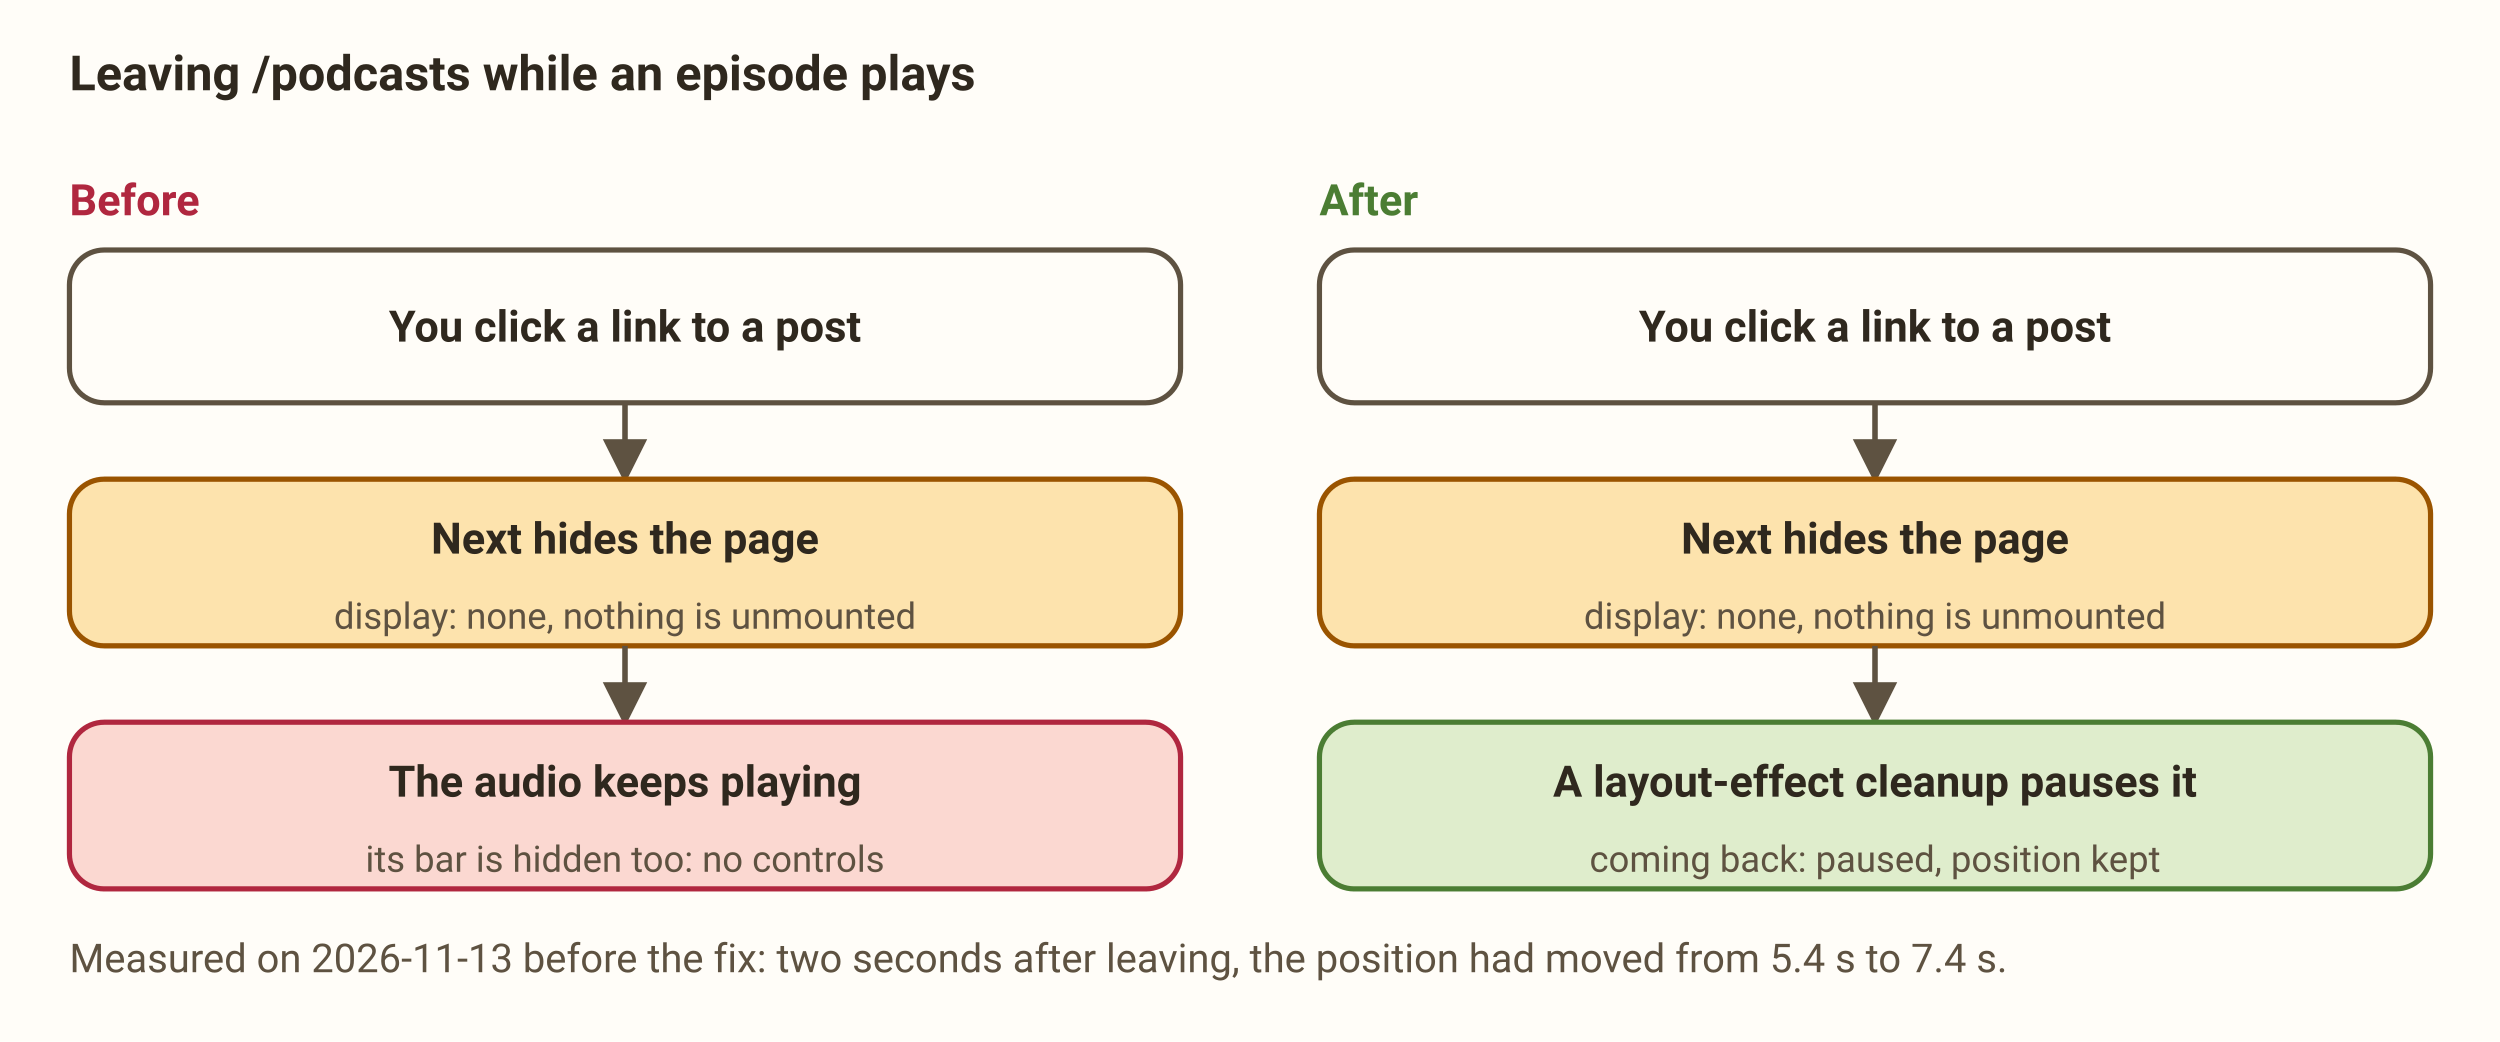
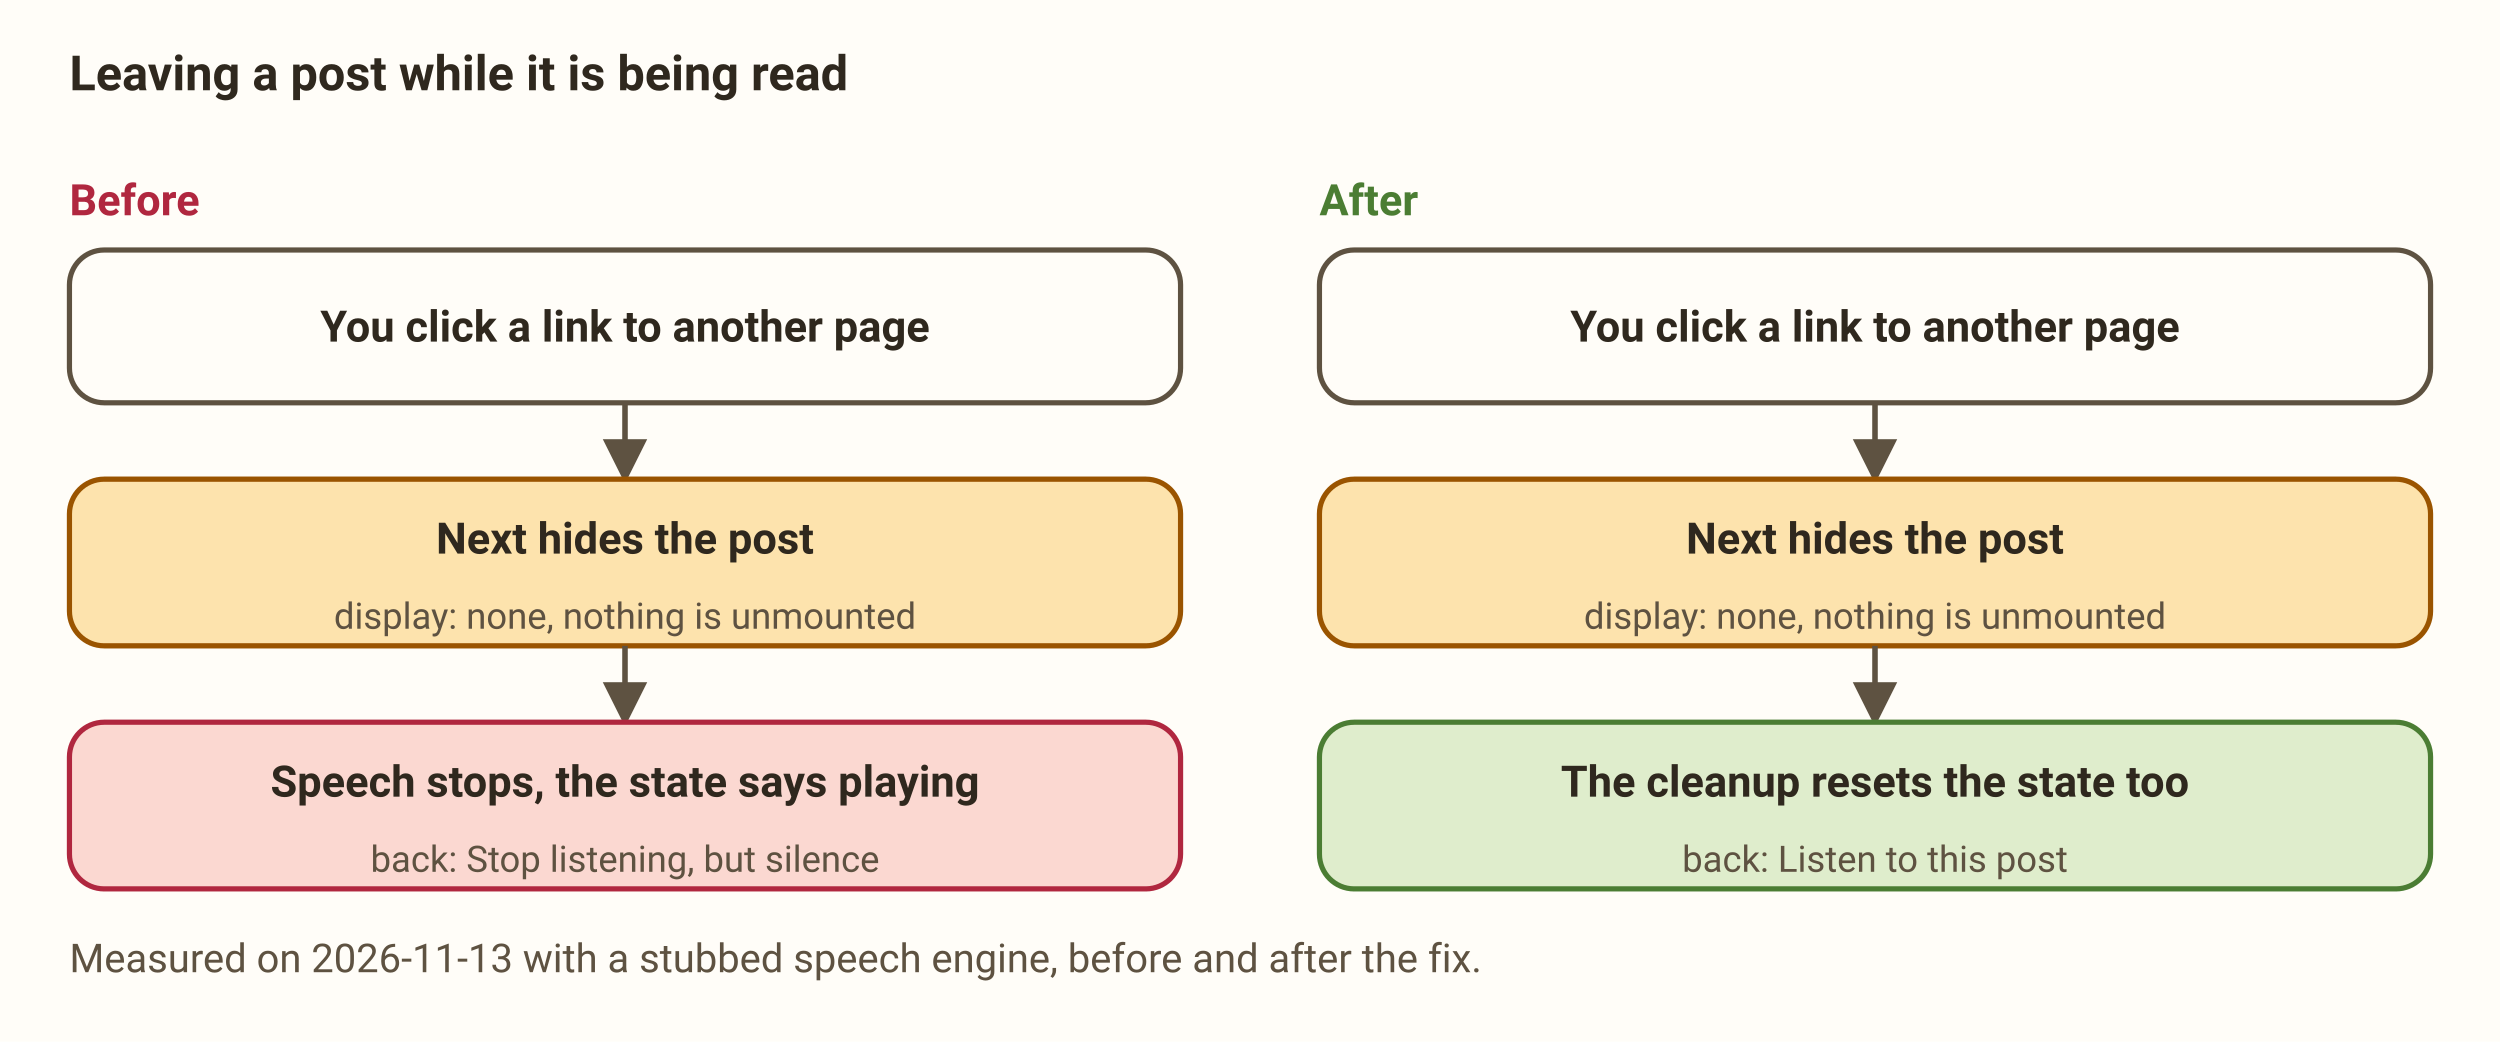
<svg xmlns="http://www.w3.org/2000/svg" viewBox="0 0 720 300" width="720" height="300" font-family="system-ui, -apple-system, 'Segoe UI', Roboto, Helvetica, Arial, sans-serif" role="img">
  <defs>
    <marker id="ah-5e5241" viewBox="0 0 10 10" refX="9" refY="5" markerWidth="8" markerHeight="8" orient="auto-start-reverse">
      <path d="M0 0 L10 5 L0 10 z" fill="#5e5241" />
    </marker>
  </defs>
  <rect width="720" height="300" fill="#fffdf8" />
-   <text x="20" y="26" font-size="14" font-weight="700" fill="#2f281e" text-anchor="start">Leaving /podcasts while an episode plays</text>
+   <text x="20" y="26" font-size="14" font-weight="700" fill="#2f281e" text-anchor="start">Leaving a post while it is being read</text>
  <text x="20" y="62" font-size="12.5" font-weight="700" fill="#b0273f" text-anchor="start">Before</text>
  <text x="380" y="62" font-size="12.5" font-weight="700" fill="#4b7d33" text-anchor="start">After</text>
  <rect x="20" y="72" width="320" height="44" rx="10" fill="#fffdf8" stroke="#5e5241" stroke-width="1.5" />
-   <text x="180" y="98.38" font-size="12.5" font-weight="700" fill="#2f281e" text-anchor="middle">You click a link to a post</text>
+   <text x="180" y="98.38" font-size="12.5" font-weight="700" fill="#2f281e" text-anchor="middle">You click a link to another page</text>
  <line x1="180" y1="116" x2="180" y2="138" stroke="#5e5241" stroke-width="1.6" marker-end="url(#ah-5e5241)" />
  <rect x="20" y="138" width="320" height="48" rx="10" fill="#fde3ad" stroke="#9a5400" stroke-width="1.5" />
-   <text x="180" y="159.44" font-size="12.5" font-weight="700" fill="#2f281e" text-anchor="middle">Next hides the page</text>
+   <text x="180" y="159.44" font-size="12.5" font-weight="700" fill="#2f281e" text-anchor="middle">Next hides the post</text>
  <text x="180" y="181.08" font-size="10.5" font-weight="400" fill="#5e5241" text-anchor="middle">display: none, nothing is unmounted</text>
  <line x1="180" y1="186" x2="180" y2="208" stroke="#5e5241" stroke-width="1.6" marker-end="url(#ah-5e5241)" />
  <rect x="380" y="72" width="320" height="44" rx="10" fill="#fffdf8" stroke="#5e5241" stroke-width="1.5" />
-   <text x="540" y="98.38" font-size="12.5" font-weight="700" fill="#2f281e" text-anchor="middle">You click a link to a post</text>
+   <text x="540" y="98.38" font-size="12.5" font-weight="700" fill="#2f281e" text-anchor="middle">You click a link to another page</text>
  <line x1="540" y1="116" x2="540" y2="138" stroke="#5e5241" stroke-width="1.6" marker-end="url(#ah-5e5241)" />
  <rect x="380" y="138" width="320" height="48" rx="10" fill="#fde3ad" stroke="#9a5400" stroke-width="1.5" />
-   <text x="540" y="159.44" font-size="12.5" font-weight="700" fill="#2f281e" text-anchor="middle">Next hides the page</text>
+   <text x="540" y="159.44" font-size="12.5" font-weight="700" fill="#2f281e" text-anchor="middle">Next hides the post</text>
  <text x="540" y="181.08" font-size="10.5" font-weight="400" fill="#5e5241" text-anchor="middle">display: none, nothing is unmounted</text>
  <line x1="540" y1="186" x2="540" y2="208" stroke="#5e5241" stroke-width="1.6" marker-end="url(#ah-5e5241)" />
  <rect x="20" y="208" width="320" height="48" rx="10" fill="#fbd8d1" stroke="#b0273f" stroke-width="1.5" />
-   <text x="180" y="229.44" font-size="12.5" font-weight="700" fill="#2f281e" text-anchor="middle">The audio keeps playing</text>
-   <text x="180" y="251.08" font-size="10.5" font-weight="400" fill="#5e5241" text-anchor="middle">its bar is hidden too: no controls</text>
+   <text x="180" y="229.44" font-size="12.5" font-weight="700" fill="#2f281e" text-anchor="middle">Speech stops, the state says playing</text>
+   <text x="180" y="251.08" font-size="10.5" font-weight="400" fill="#5e5241" text-anchor="middle">back: Stop listening, but silence</text>
  <rect x="380" y="208" width="320" height="48" rx="10" fill="#dfedcc" stroke="#4b7d33" stroke-width="1.5" />
-   <text x="540" y="229.44" font-size="12.5" font-weight="700" fill="#2f281e" text-anchor="middle">A layout-effect cleanup pauses it</text>
-   <text x="540" y="251.08" font-size="10.5" font-weight="400" fill="#5e5241" text-anchor="middle">coming back: paused, position kept</text>
-   <text x="20" y="280" font-size="11.5" font-weight="400" fill="#5e5241" text-anchor="start">Measured on 2026-11-13 before the fix: two seconds after leaving, the position had moved from 5.4 s to 7.4 s.</text>
+   <text x="540" y="229.44" font-size="12.5" font-weight="700" fill="#2f281e" text-anchor="middle">The cleanup resets the state too</text>
+   <text x="540" y="251.08" font-size="10.5" font-weight="400" fill="#5e5241" text-anchor="middle">back: Listen to this post</text>
+   <text x="20" y="280" font-size="11.5" font-weight="400" fill="#5e5241" text-anchor="start">Measured on 2026-11-13 with a stubbed speech engine, before and after the fix.</text>
</svg>
